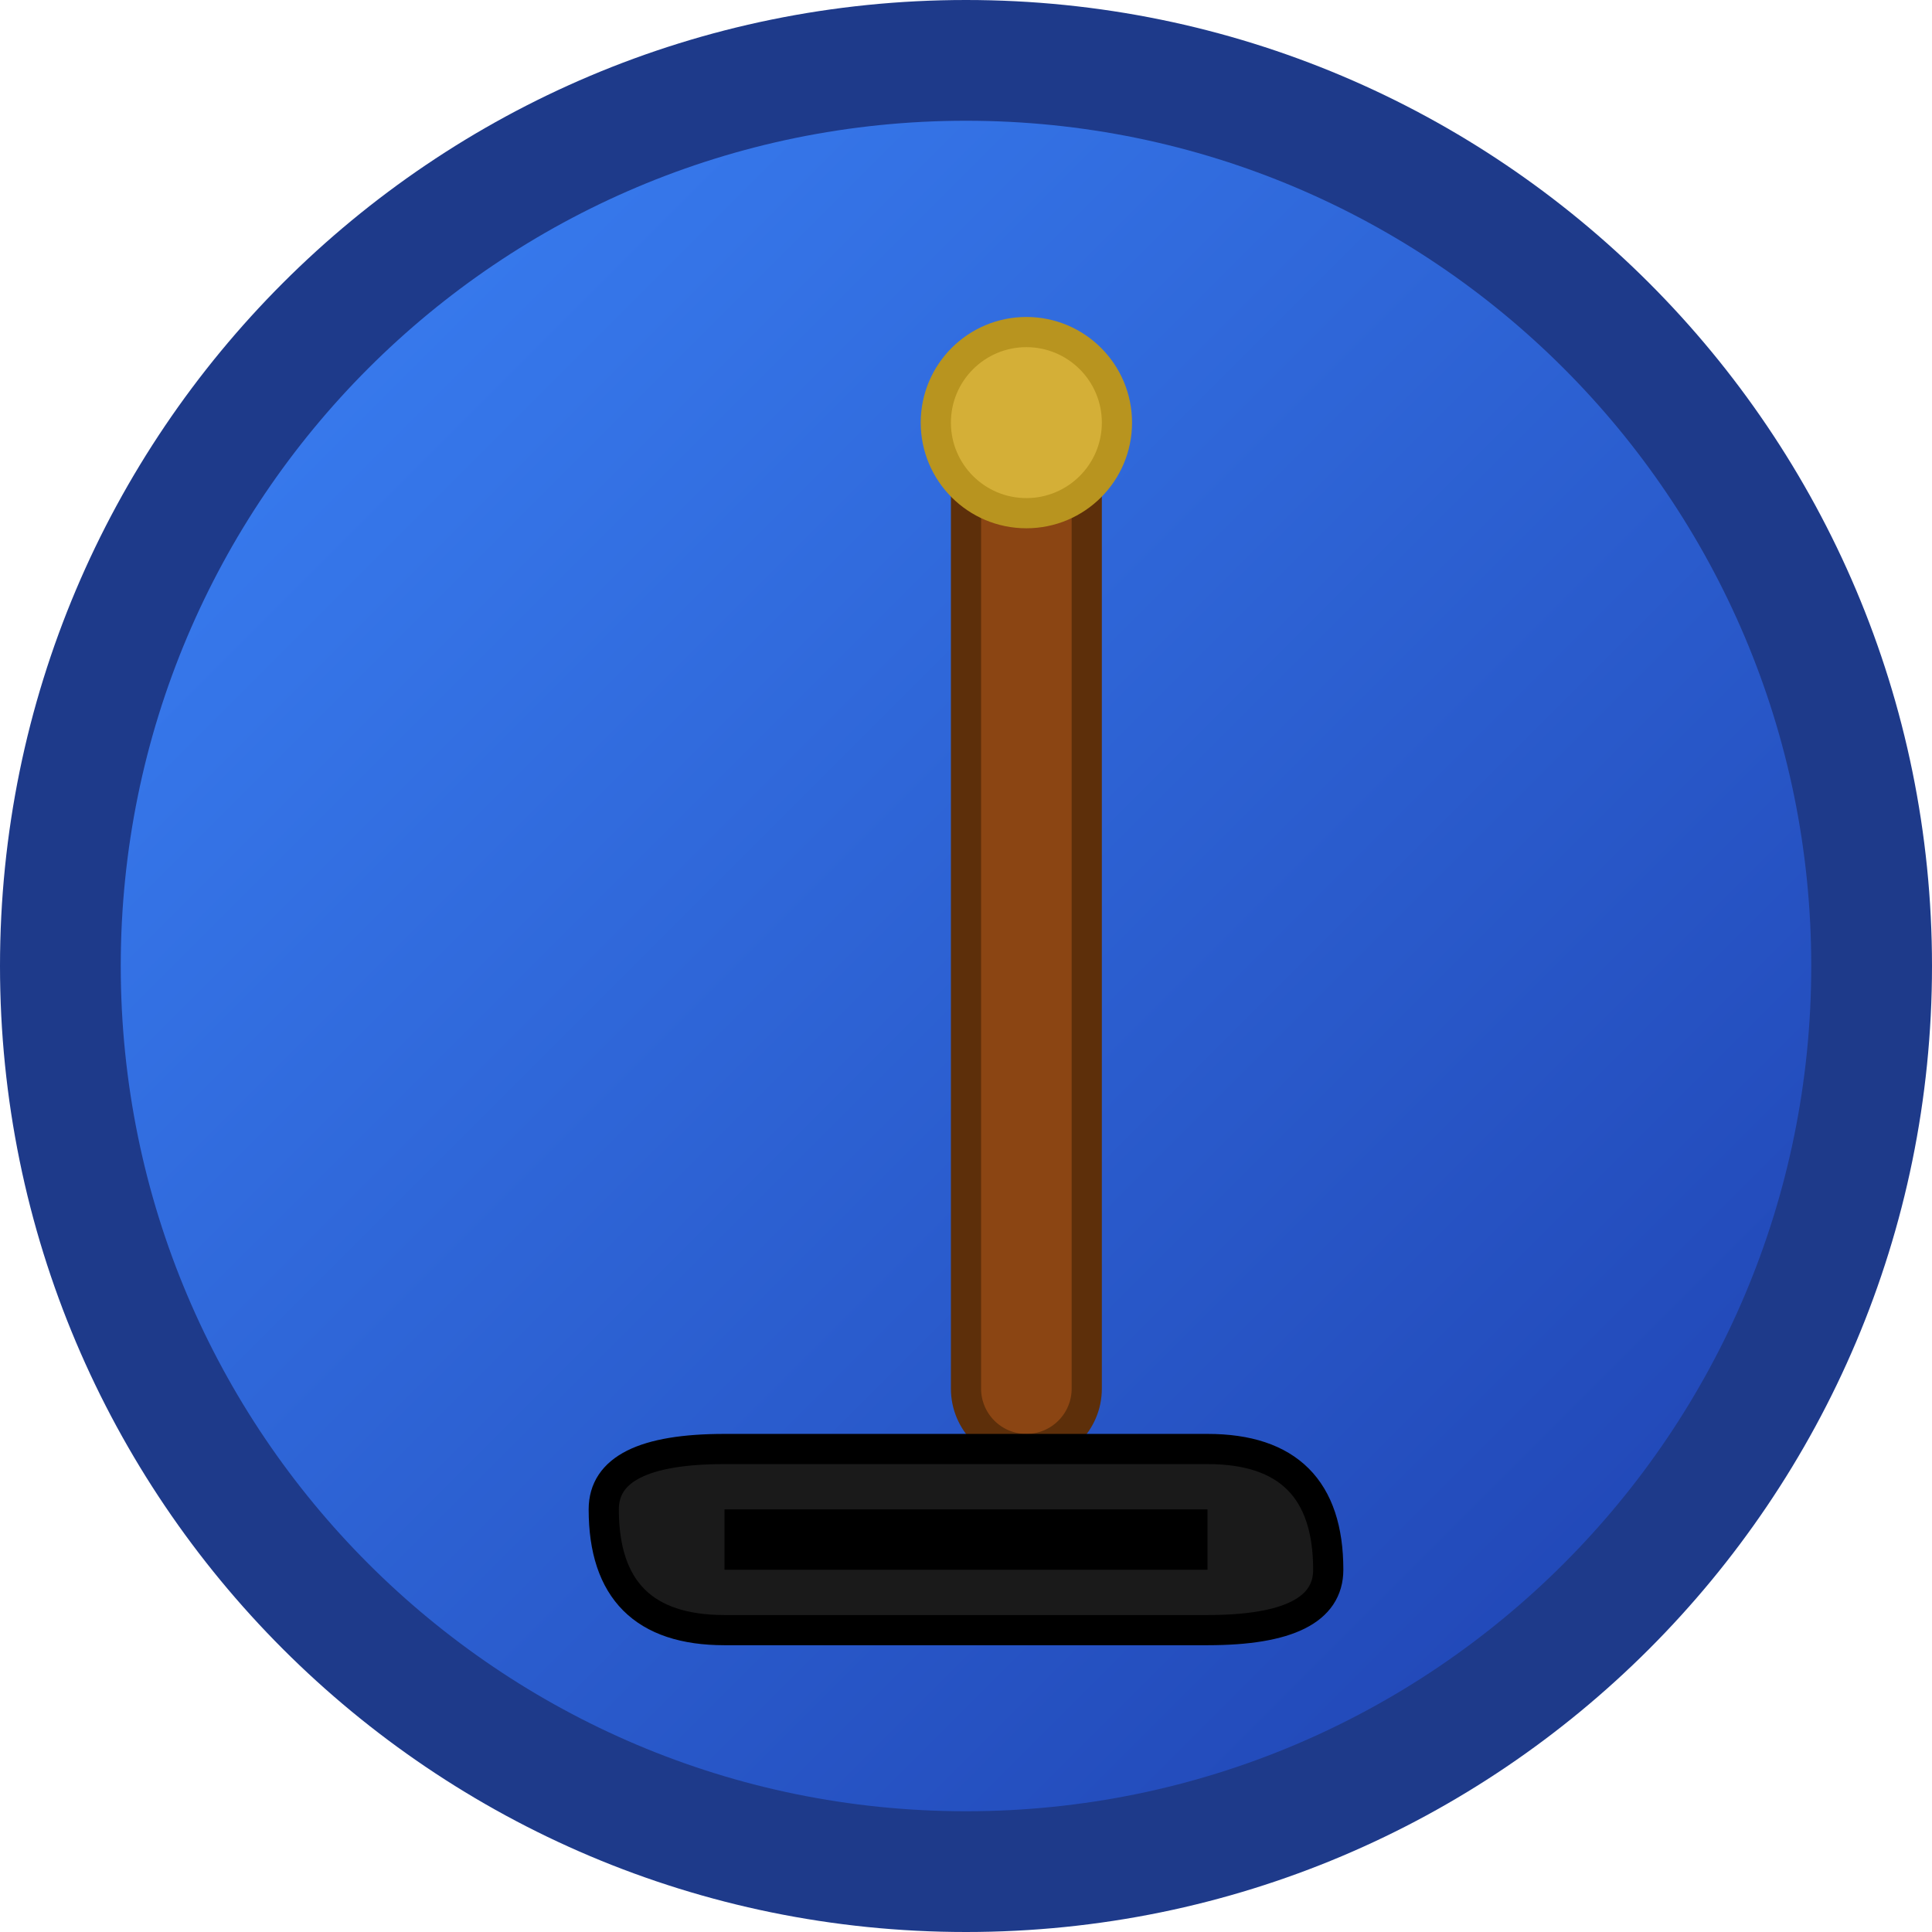
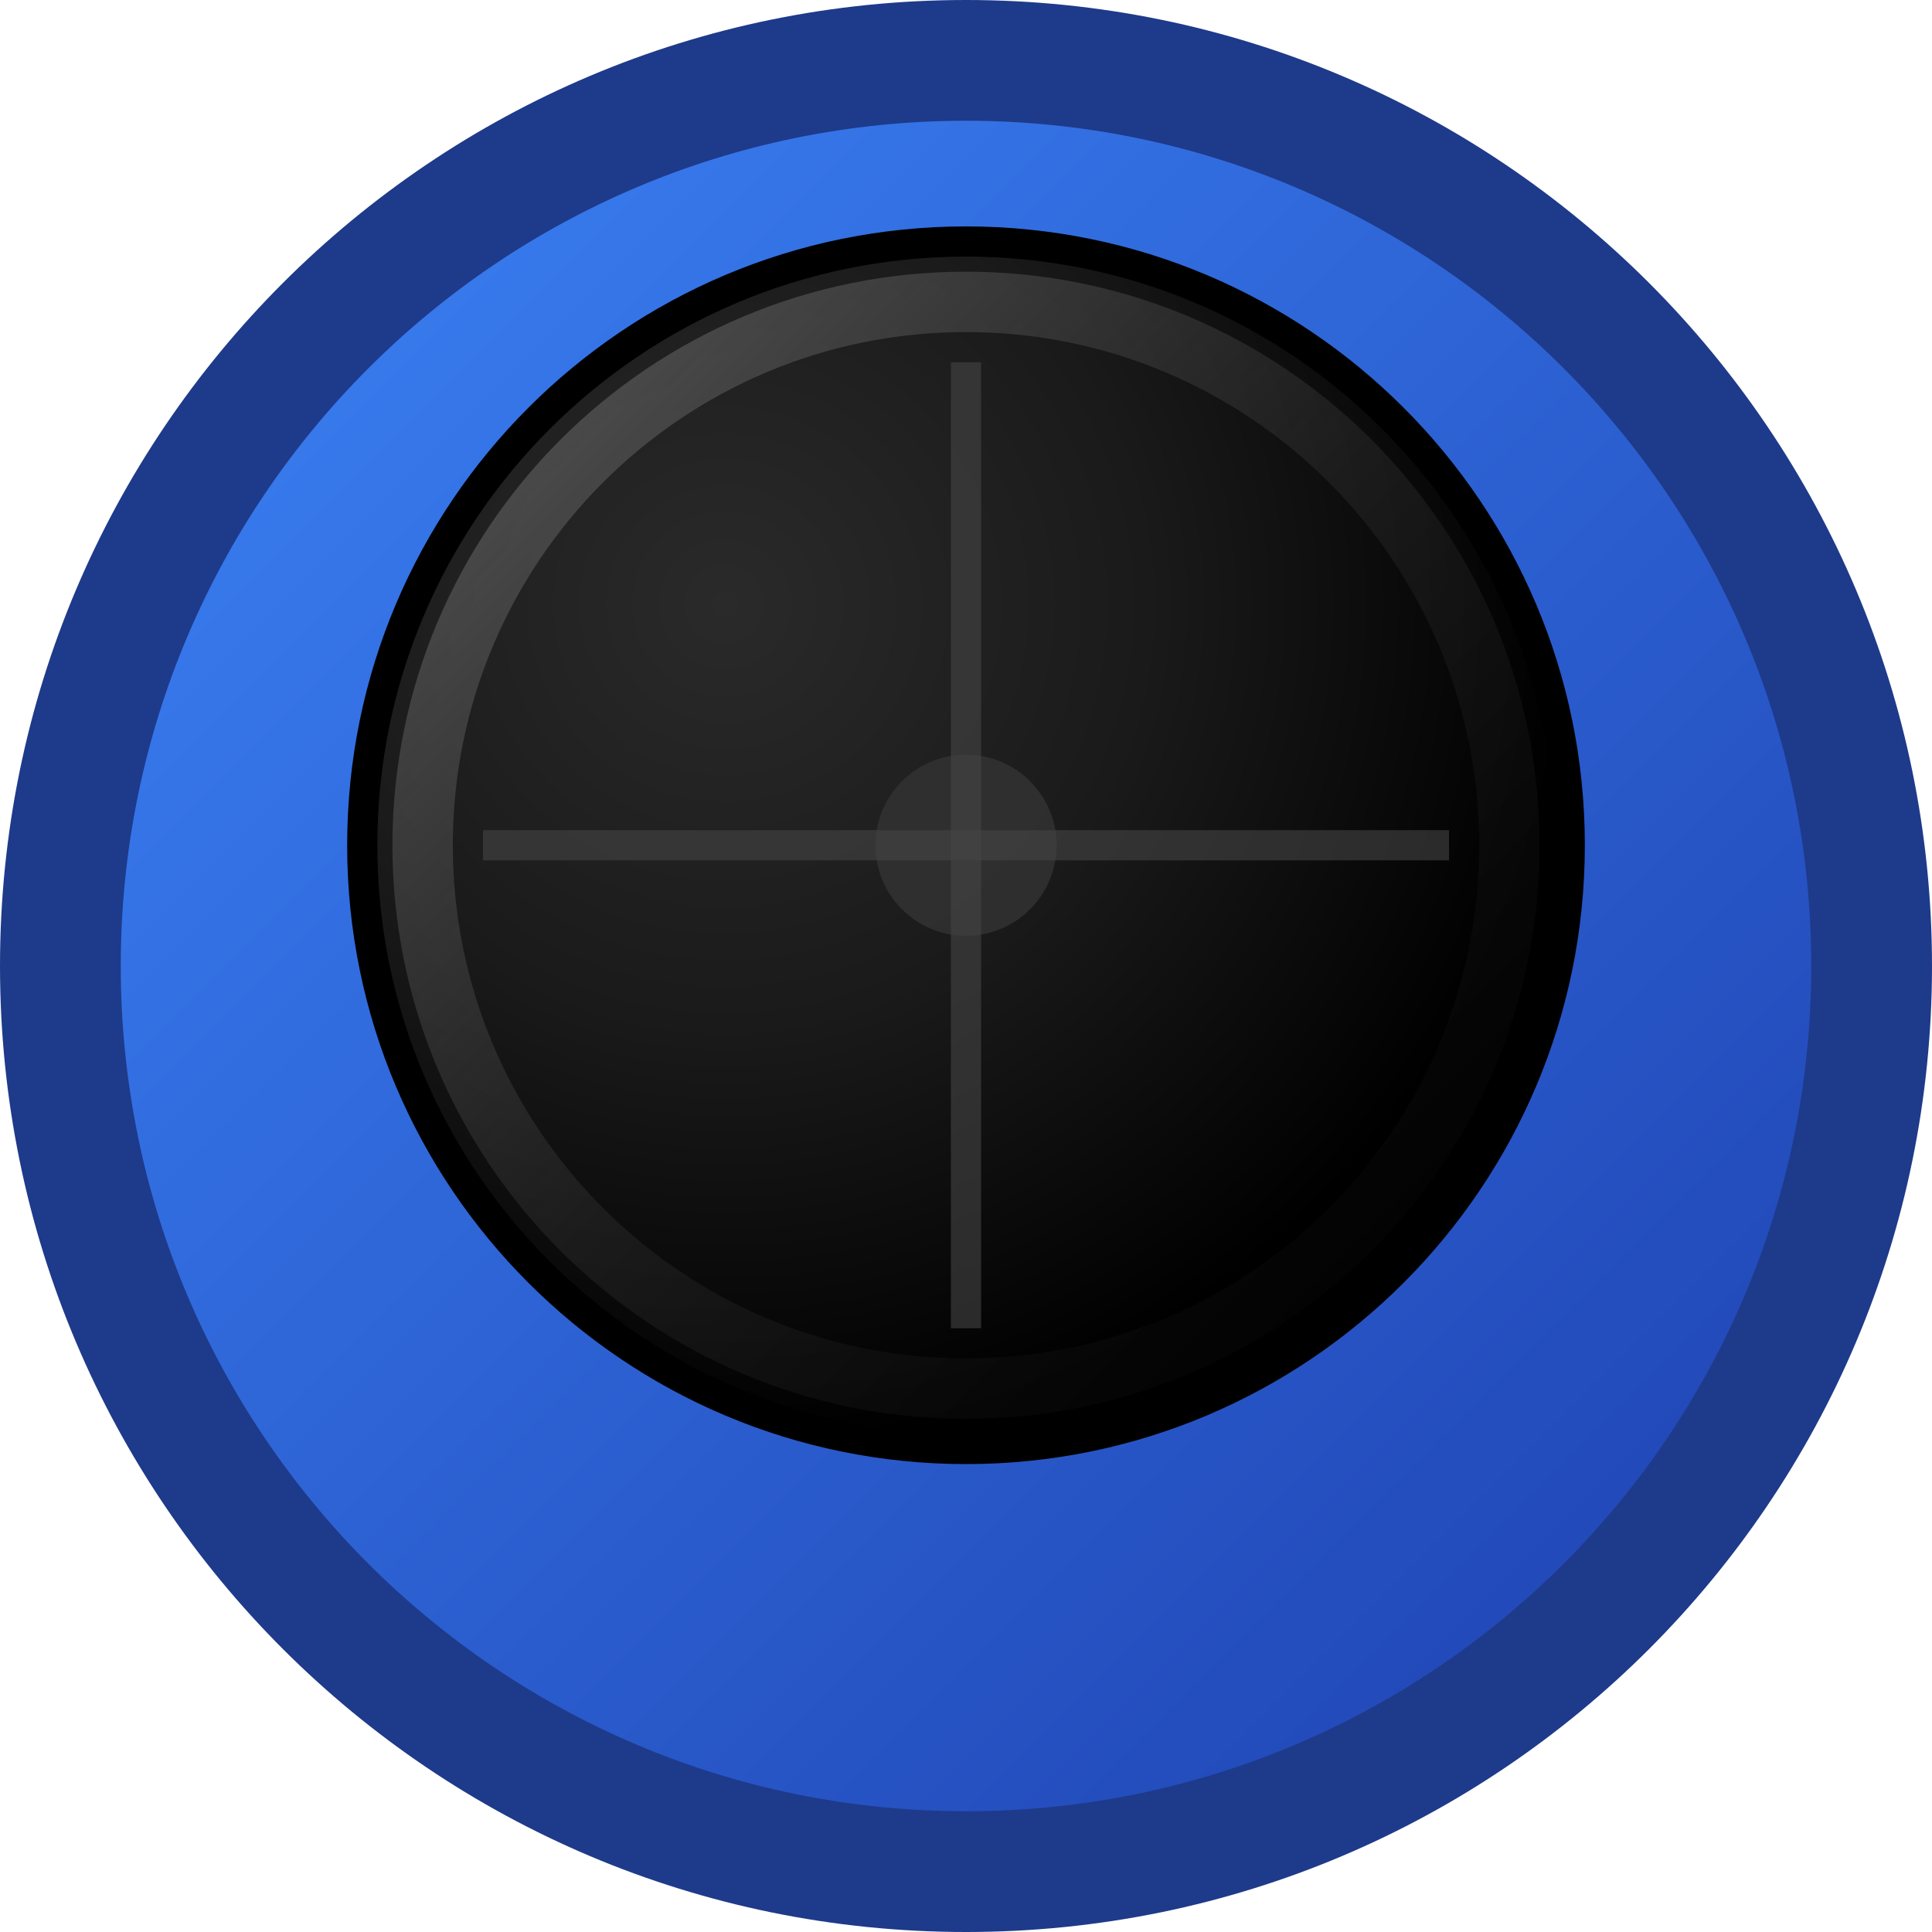
<svg xmlns="http://www.w3.org/2000/svg" width="32" height="32" viewBox="0 0 32 32" fill="none">
  <circle cx="16" cy="16" r="16" fill="#1e3a8a" />
-   <circle cx="16" cy="16" r="14" fill="url(#gradient)" />
-   <g transform="translate(4, 4)">
-     <rect x="12" y="2" width="2" height="18" rx="1" fill="#8b4513" stroke="#5d2f0a" stroke-width="0.5" />
-     <path d="M8 20 L16 20 Q18 20 18 22 Q18 23 16 23 L8 23 Q6 23 6 21 Q6 20 8 20 Z" fill="#1a1a1a" stroke="#000" stroke-width="0.5" />
-     <circle cx="13" cy="3" r="1.5" fill="#d4af37" stroke="#b8941f" stroke-width="0.5" />
-     <rect x="8" y="21" width="8" height="1" fill="#000" />
+   <circle cx="16" cy="16" r="14" fill="url(#bgGradient)" />
+   <g>
+     <ellipse cx="16" cy="16" rx="10" ry="4" fill="url(#puckGradient)" />
+     <circle cx="16" cy="14" r="10" fill="url(#topGradient)" stroke="#000" stroke-width="0.5" />
+     <ellipse cx="16" cy="14" rx="9" ry="9" fill="none" stroke="url(#edgeGradient)" stroke-width="1" />
+     <circle cx="16" cy="14" r="1.5" fill="#333" opacity="0.8" />
+     <line x1="8" y1="14" x2="24" y2="14" stroke="#444" stroke-width="0.5" opacity="0.6" />
+     <line x1="16" y1="6" x2="16" y2="22" stroke="#444" stroke-width="0.5" opacity="0.6" />
  </g>
  <defs>
-     <linearGradient id="gradient" x1="0%" y1="0%" x2="100%" y2="100%">
+     <linearGradient id="bgGradient" x1="0%" y1="0%" x2="100%" y2="100%">
      <stop offset="0%" style="stop-color:#3b82f6;stop-opacity:1" />
      <stop offset="100%" style="stop-color:#1e40af;stop-opacity:1" />
    </linearGradient>
+     <linearGradient id="puckGradient" x1="0%" y1="0%" x2="0%" y2="100%">
+       <stop offset="0%" style="stop-color:#1a1a1a;stop-opacity:1" />
+       <stop offset="100%" style="stop-color:#000;stop-opacity:1" />
+     </linearGradient>
+     <radialGradient id="topGradient" cx="30%" cy="30%" r="70%">
+       <stop offset="0%" style="stop-color:#2a2a2a;stop-opacity:1" />
+       <stop offset="50%" style="stop-color:#1a1a1a;stop-opacity:1" />
+       <stop offset="100%" style="stop-color:#000;stop-opacity:1" />
+     </radialGradient>
+     <linearGradient id="edgeGradient" x1="0%" y1="0%" x2="100%" y2="100%">
+       <stop offset="0%" style="stop-color:#666;stop-opacity:0.8" />
+       <stop offset="50%" style="stop-color:#333;stop-opacity:0.4" />
+       <stop offset="100%" style="stop-color:#000;stop-opacity:0.2" />
+     </linearGradient>
  </defs>
</svg>
